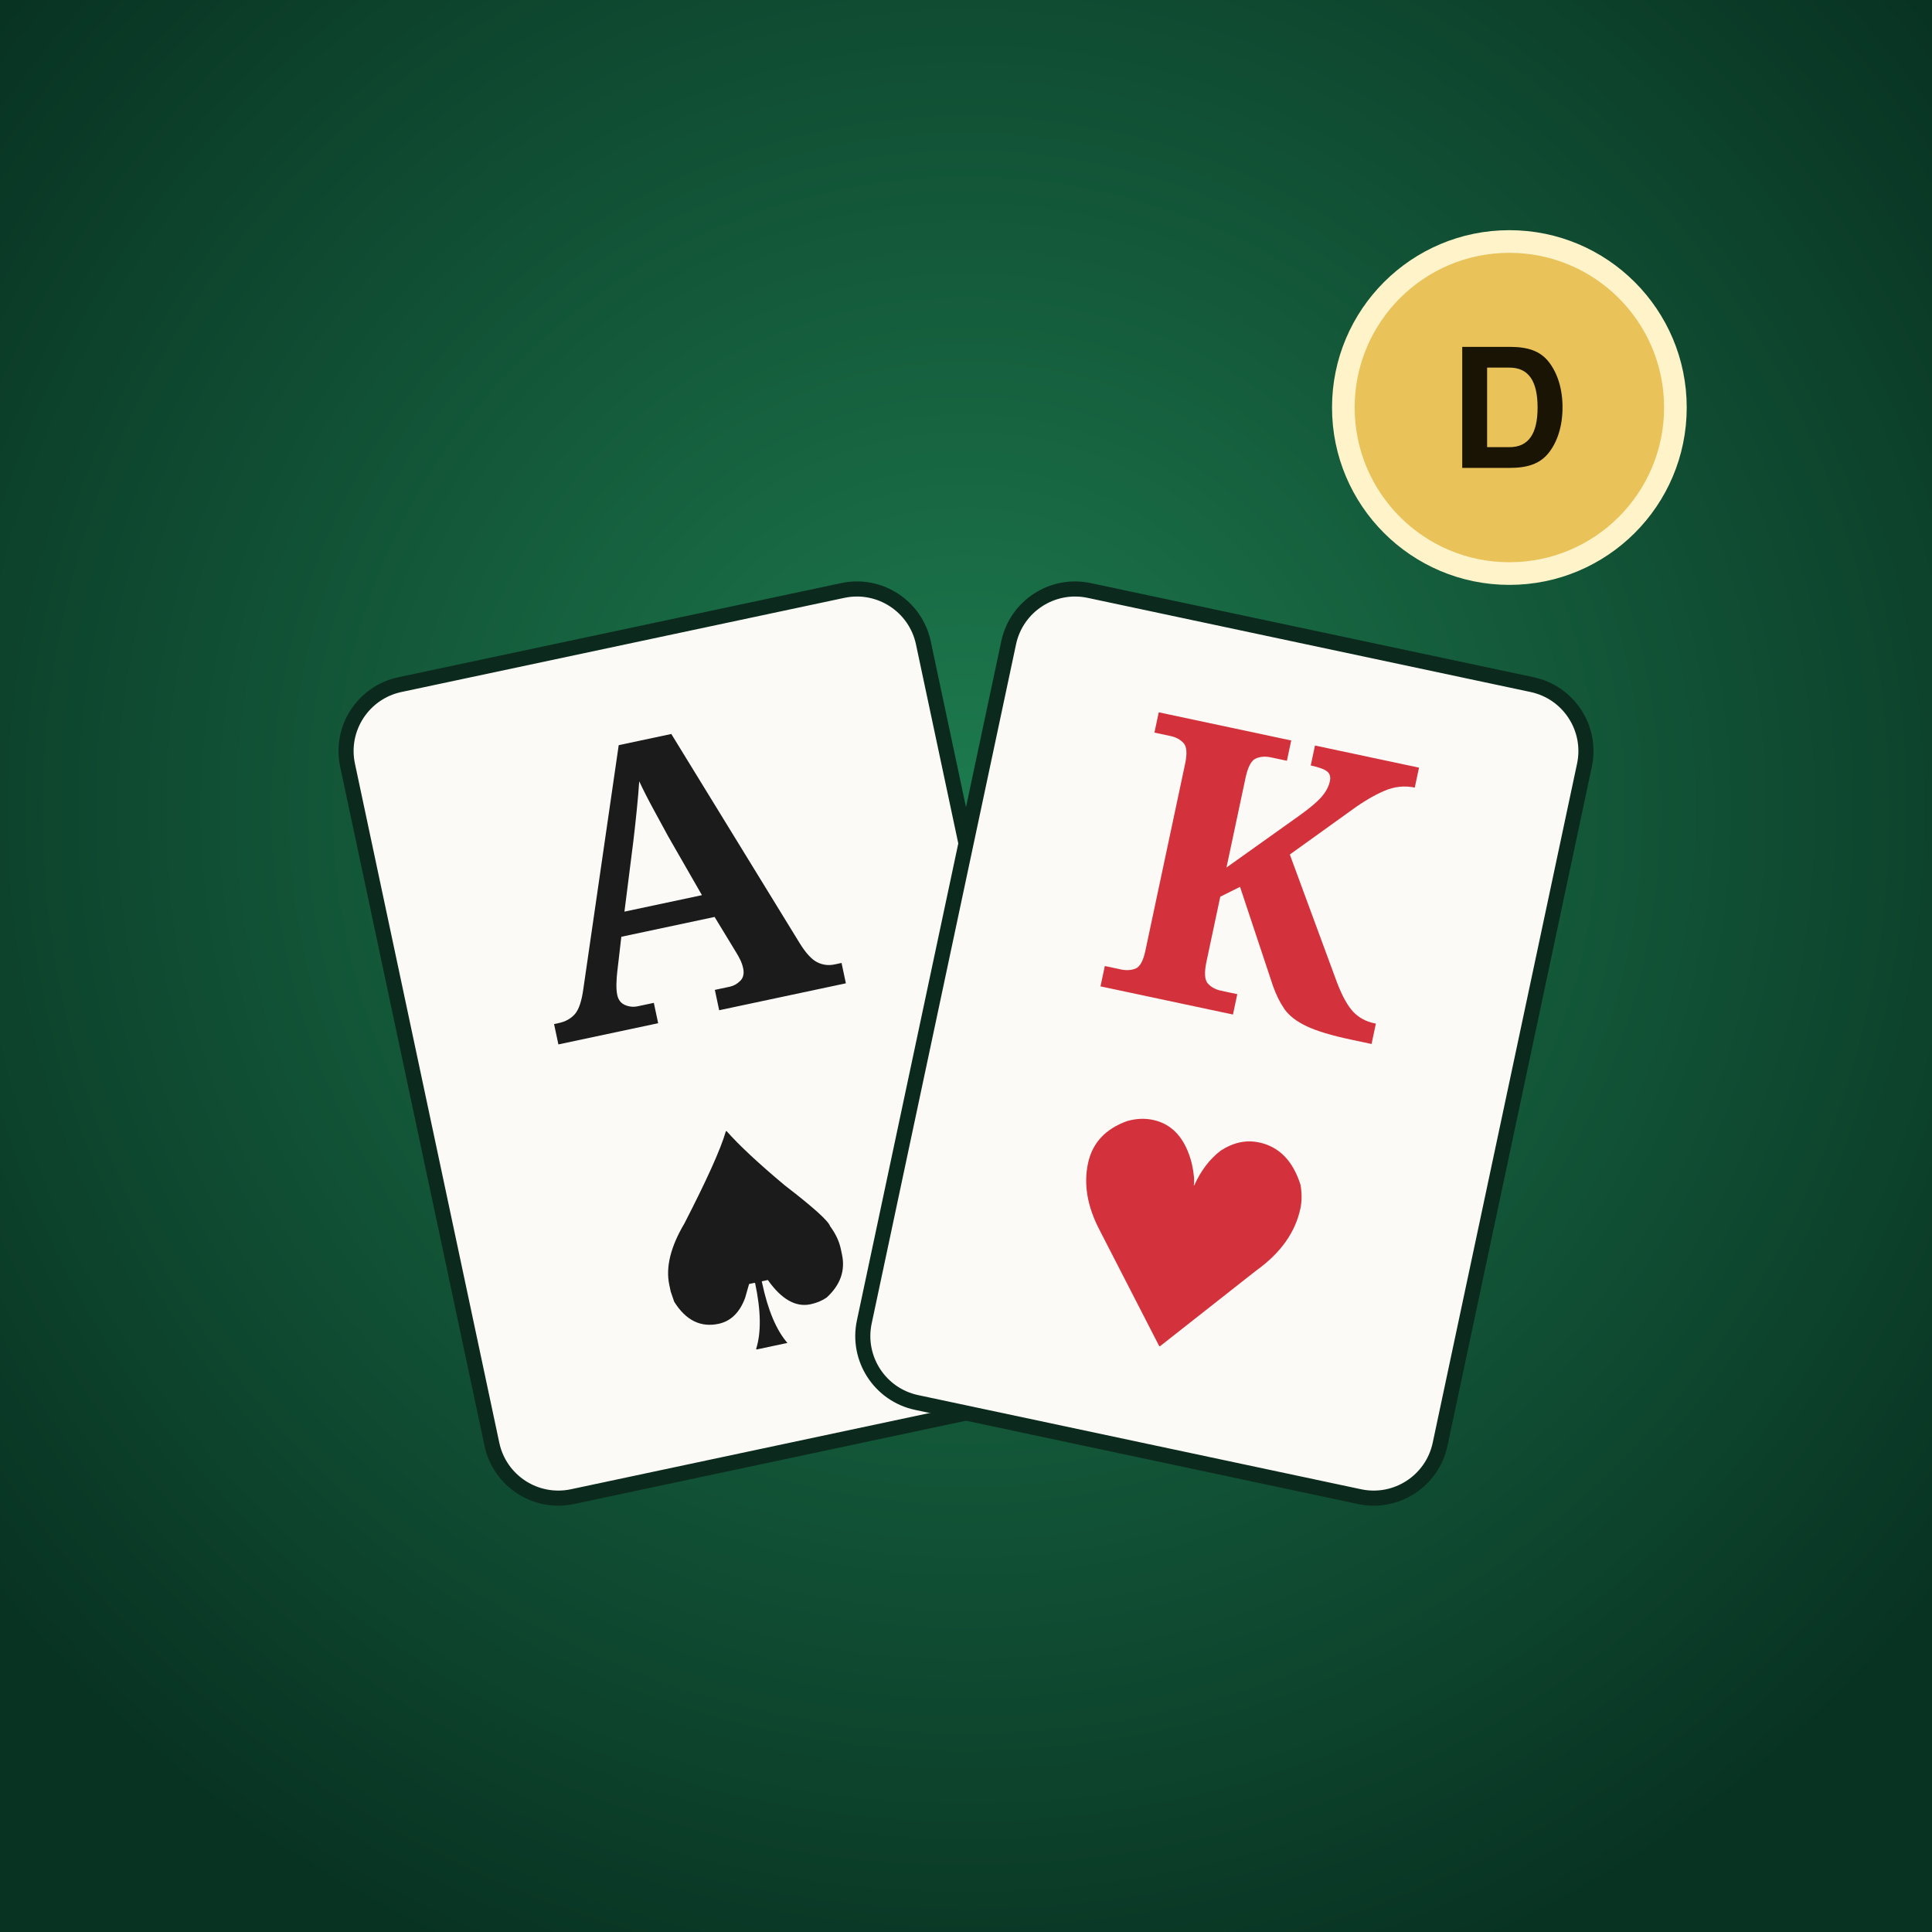
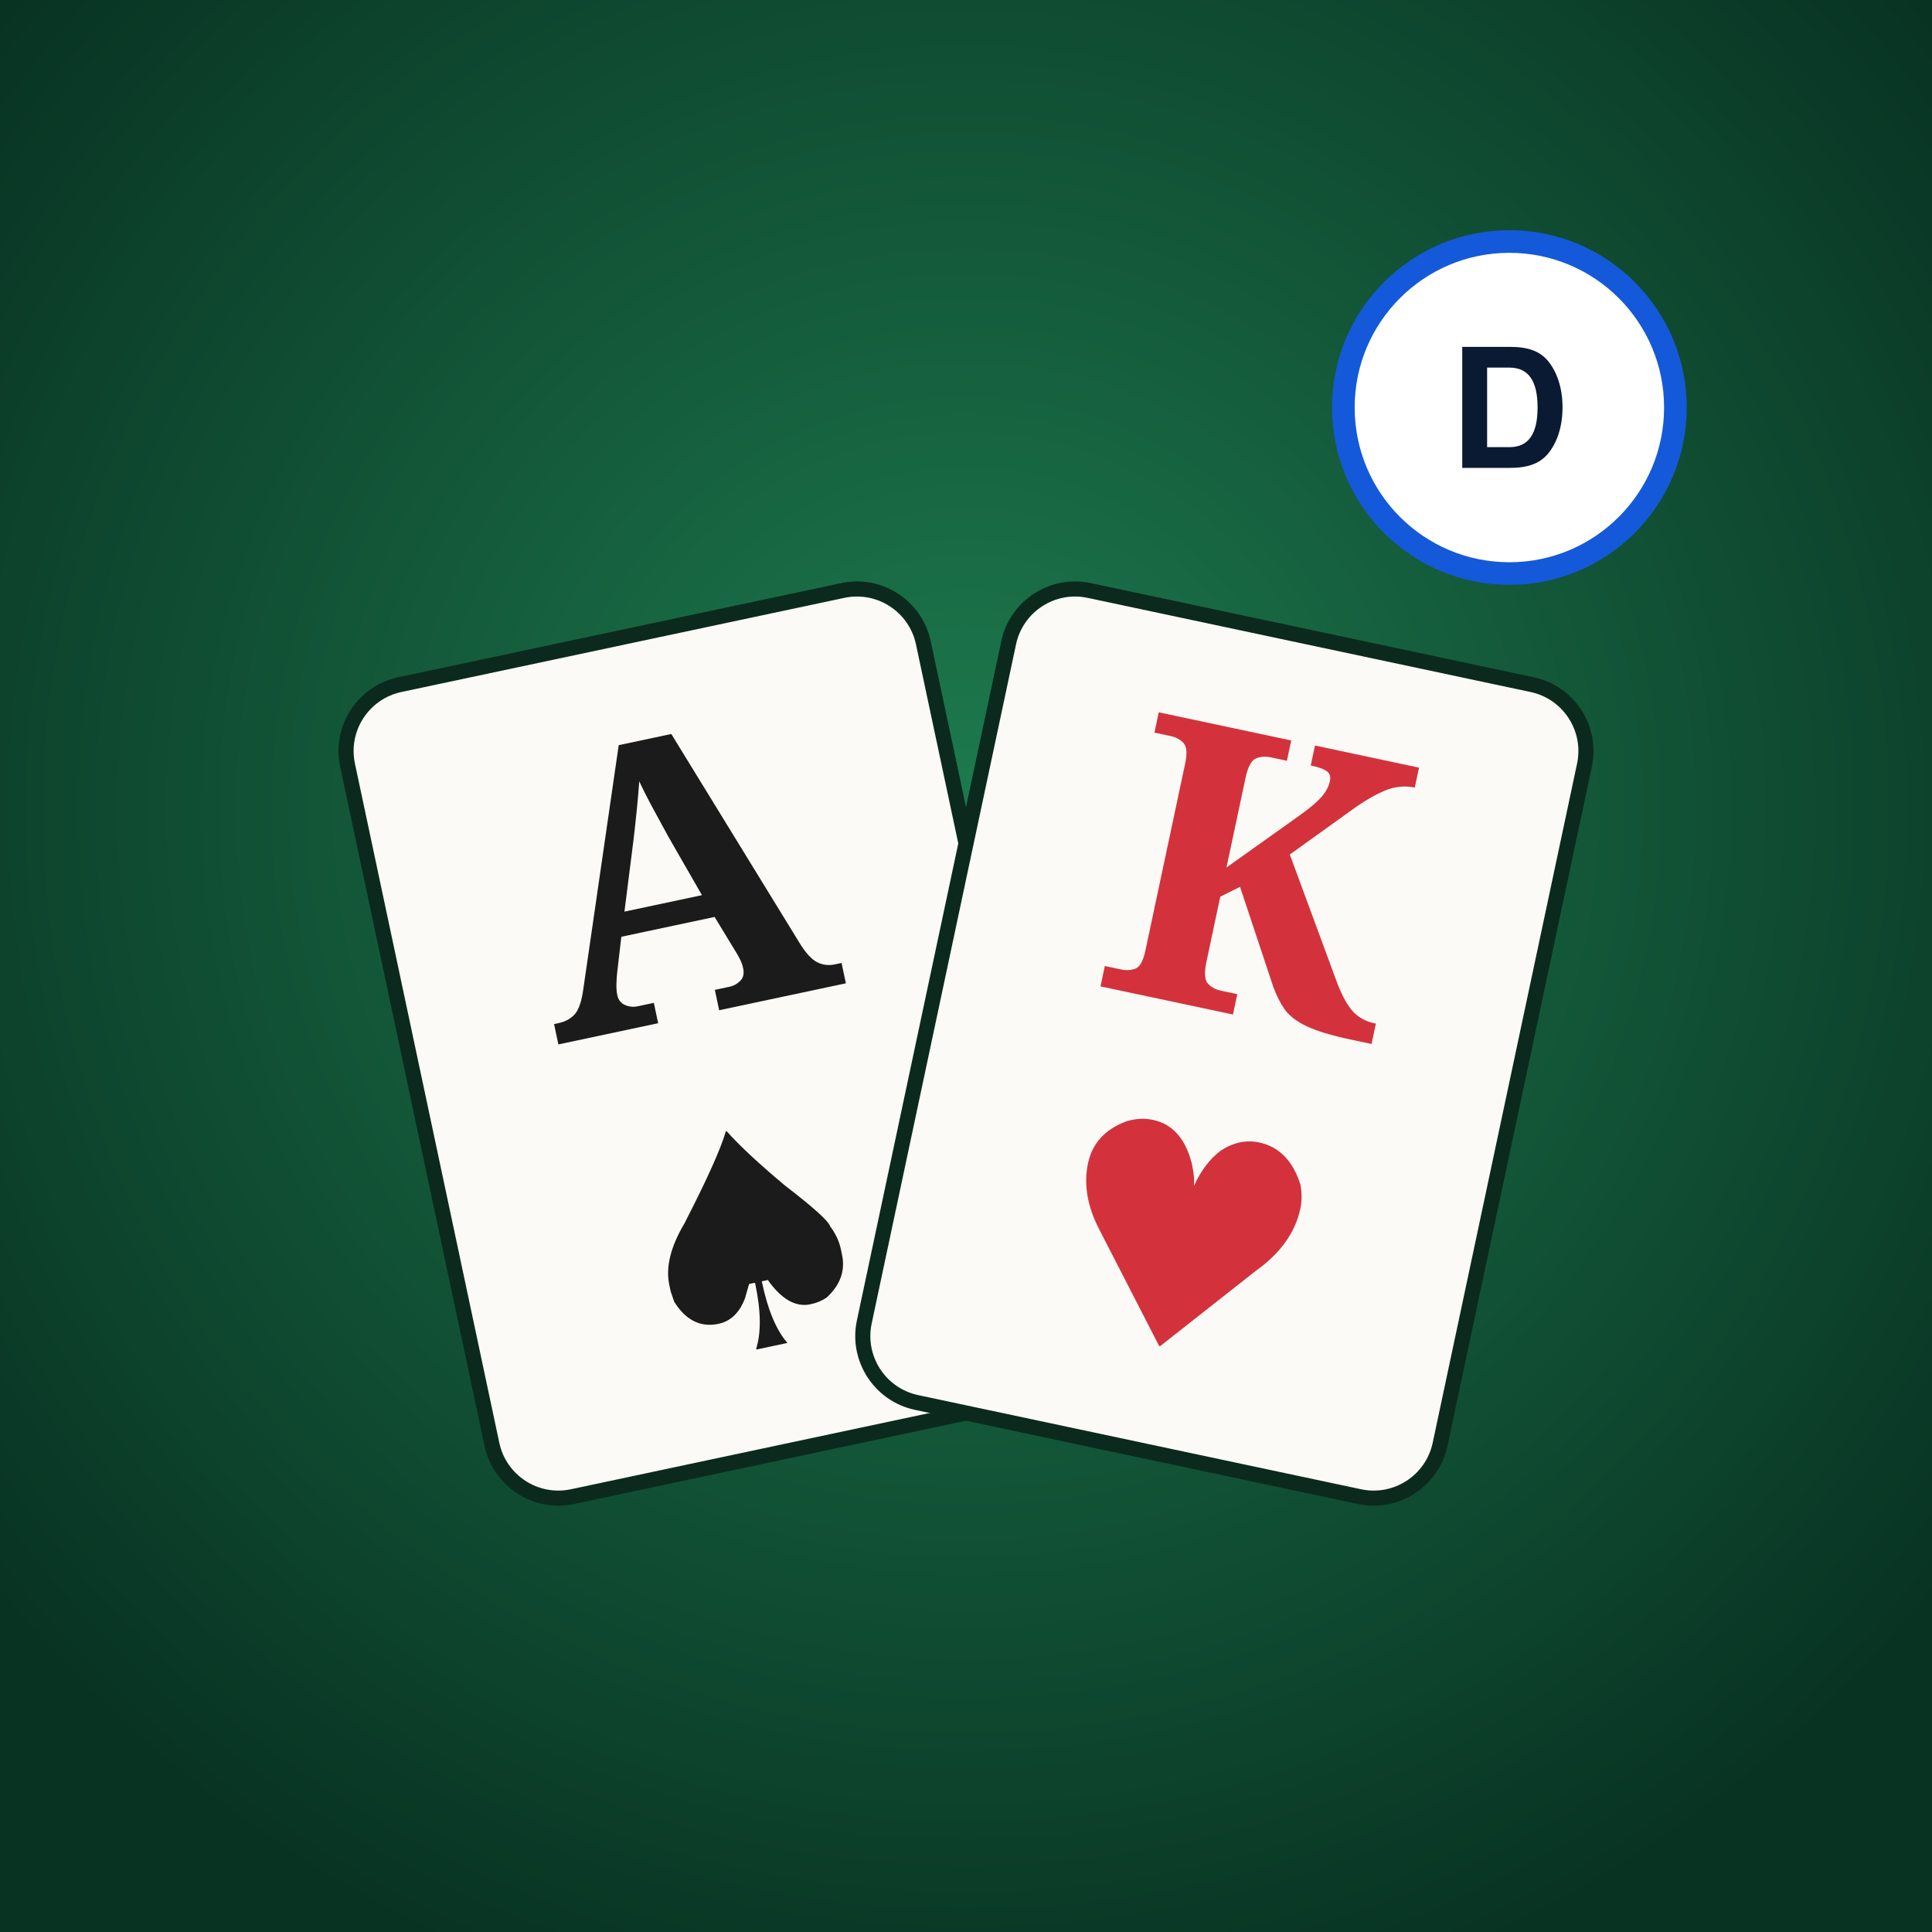
<svg xmlns="http://www.w3.org/2000/svg" viewBox="0 0 512 512">
  <defs>
    <radialGradient id="f" cx="50%" cy="42%" r="65%">
      <stop offset="0" stop-color="#1d7a4e" />
      <stop offset="1" stop-color="#083222" />
    </radialGradient>
  </defs>
  <rect width="512" height="512" fill="url(#f)" />
  <g transform="translate(256 262)">
    <g transform="rotate(-12) translate(-70 0)">
      <rect x="-78" y="-110" width="156" height="220" rx="18" fill="#fbfaf6" stroke="#0b2a1d" stroke-width="4" />
      <text x="0" y="-8" text-anchor="middle" font-family="Georgia, serif" font-weight="700" font-size="104" fill="#1b1b1b">A</text>
      <text x="0" y="82" text-anchor="middle" font-family="Georgia, serif" font-size="80" fill="#1b1b1b">♠</text>
    </g>
    <g transform="rotate(12) translate(70 0)">
      <rect x="-78" y="-110" width="156" height="220" rx="18" fill="#fbfaf6" stroke="#0b2a1d" stroke-width="4" />
      <text x="0" y="-8" text-anchor="middle" font-family="Georgia, serif" font-weight="700" font-size="104" fill="#d3323c">K</text>
      <text x="0" y="82" text-anchor="middle" font-family="Georgia, serif" font-size="80" fill="#d3323c">♥</text>
    </g>
  </g>
-   <circle cx="400" cy="108" r="44" fill="#e9c25a" stroke="#fff3c9" stroke-width="6" />
-   <text x="400" y="124" text-anchor="middle" font-family="Helvetica, Arial, sans-serif" font-weight="900" font-size="44" fill="#1a1405">D</text>
+   <circle cx="400" cy="108" r="44" fill="#ffffff" stroke="#1459d9" stroke-width="6" />
+   <text x="400" y="124" text-anchor="middle" font-family="Helvetica, Arial, sans-serif" font-weight="900" font-size="44" fill="#0a1a33">D</text>
</svg>
